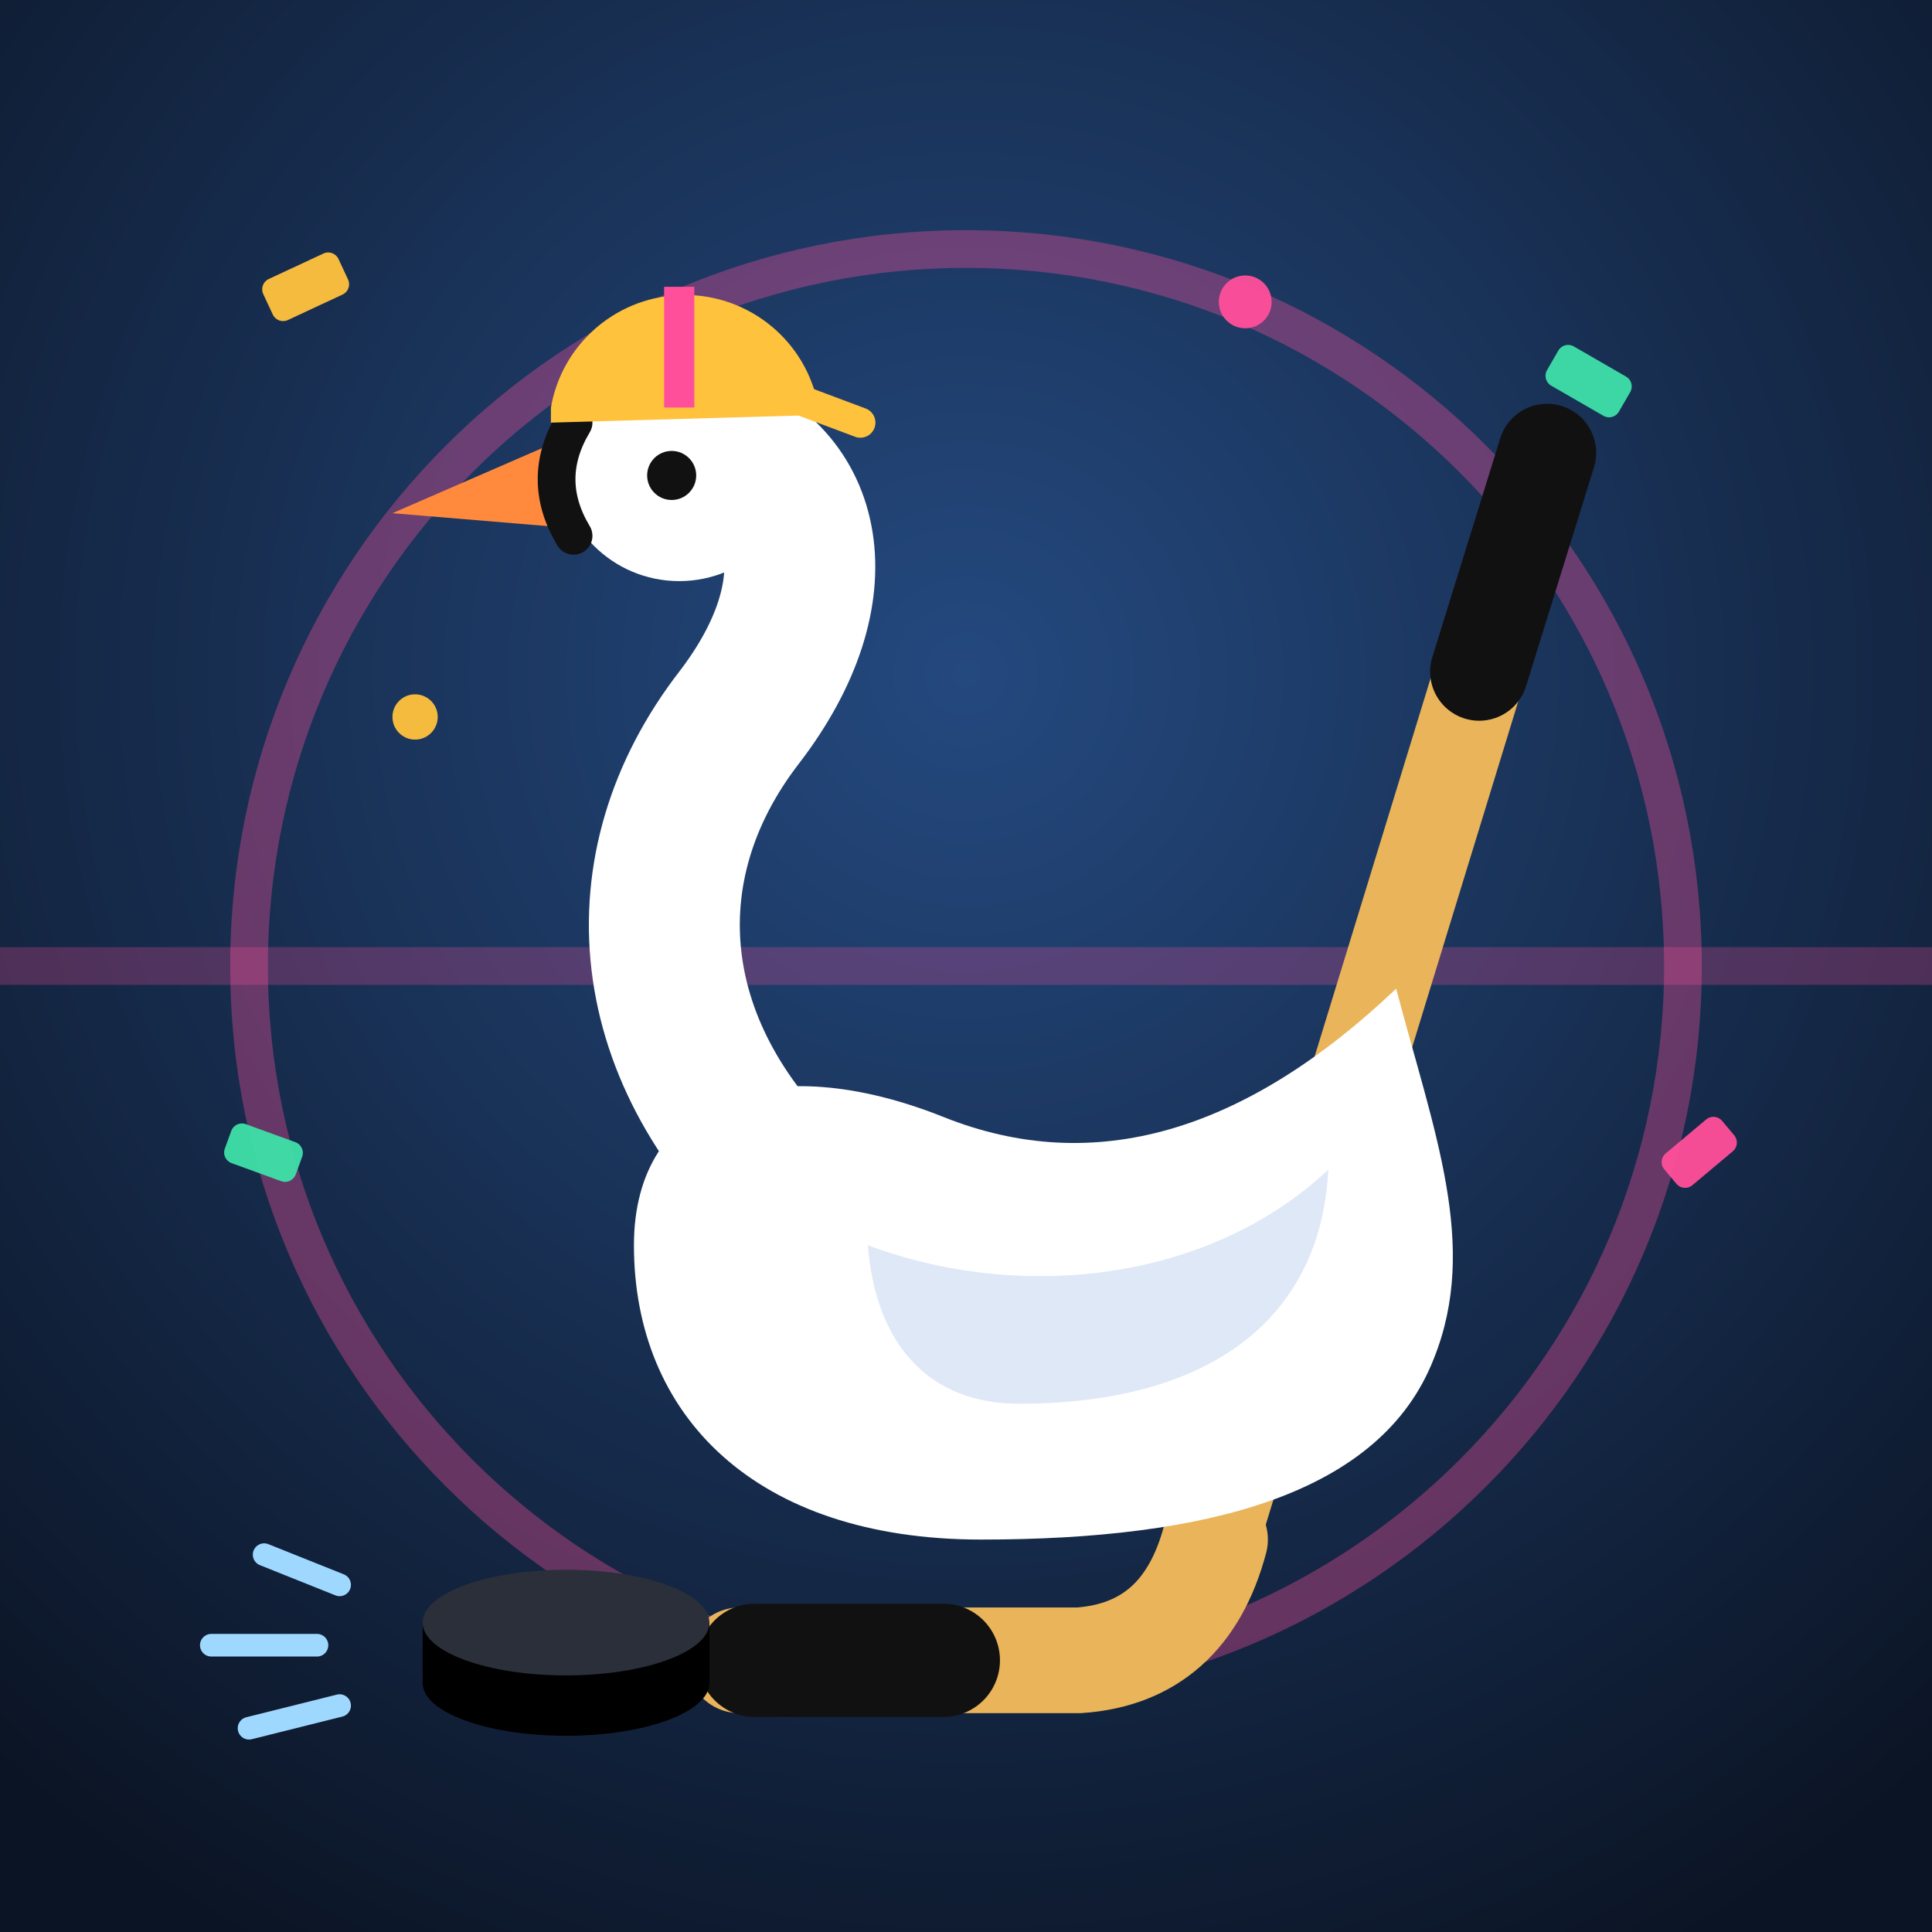
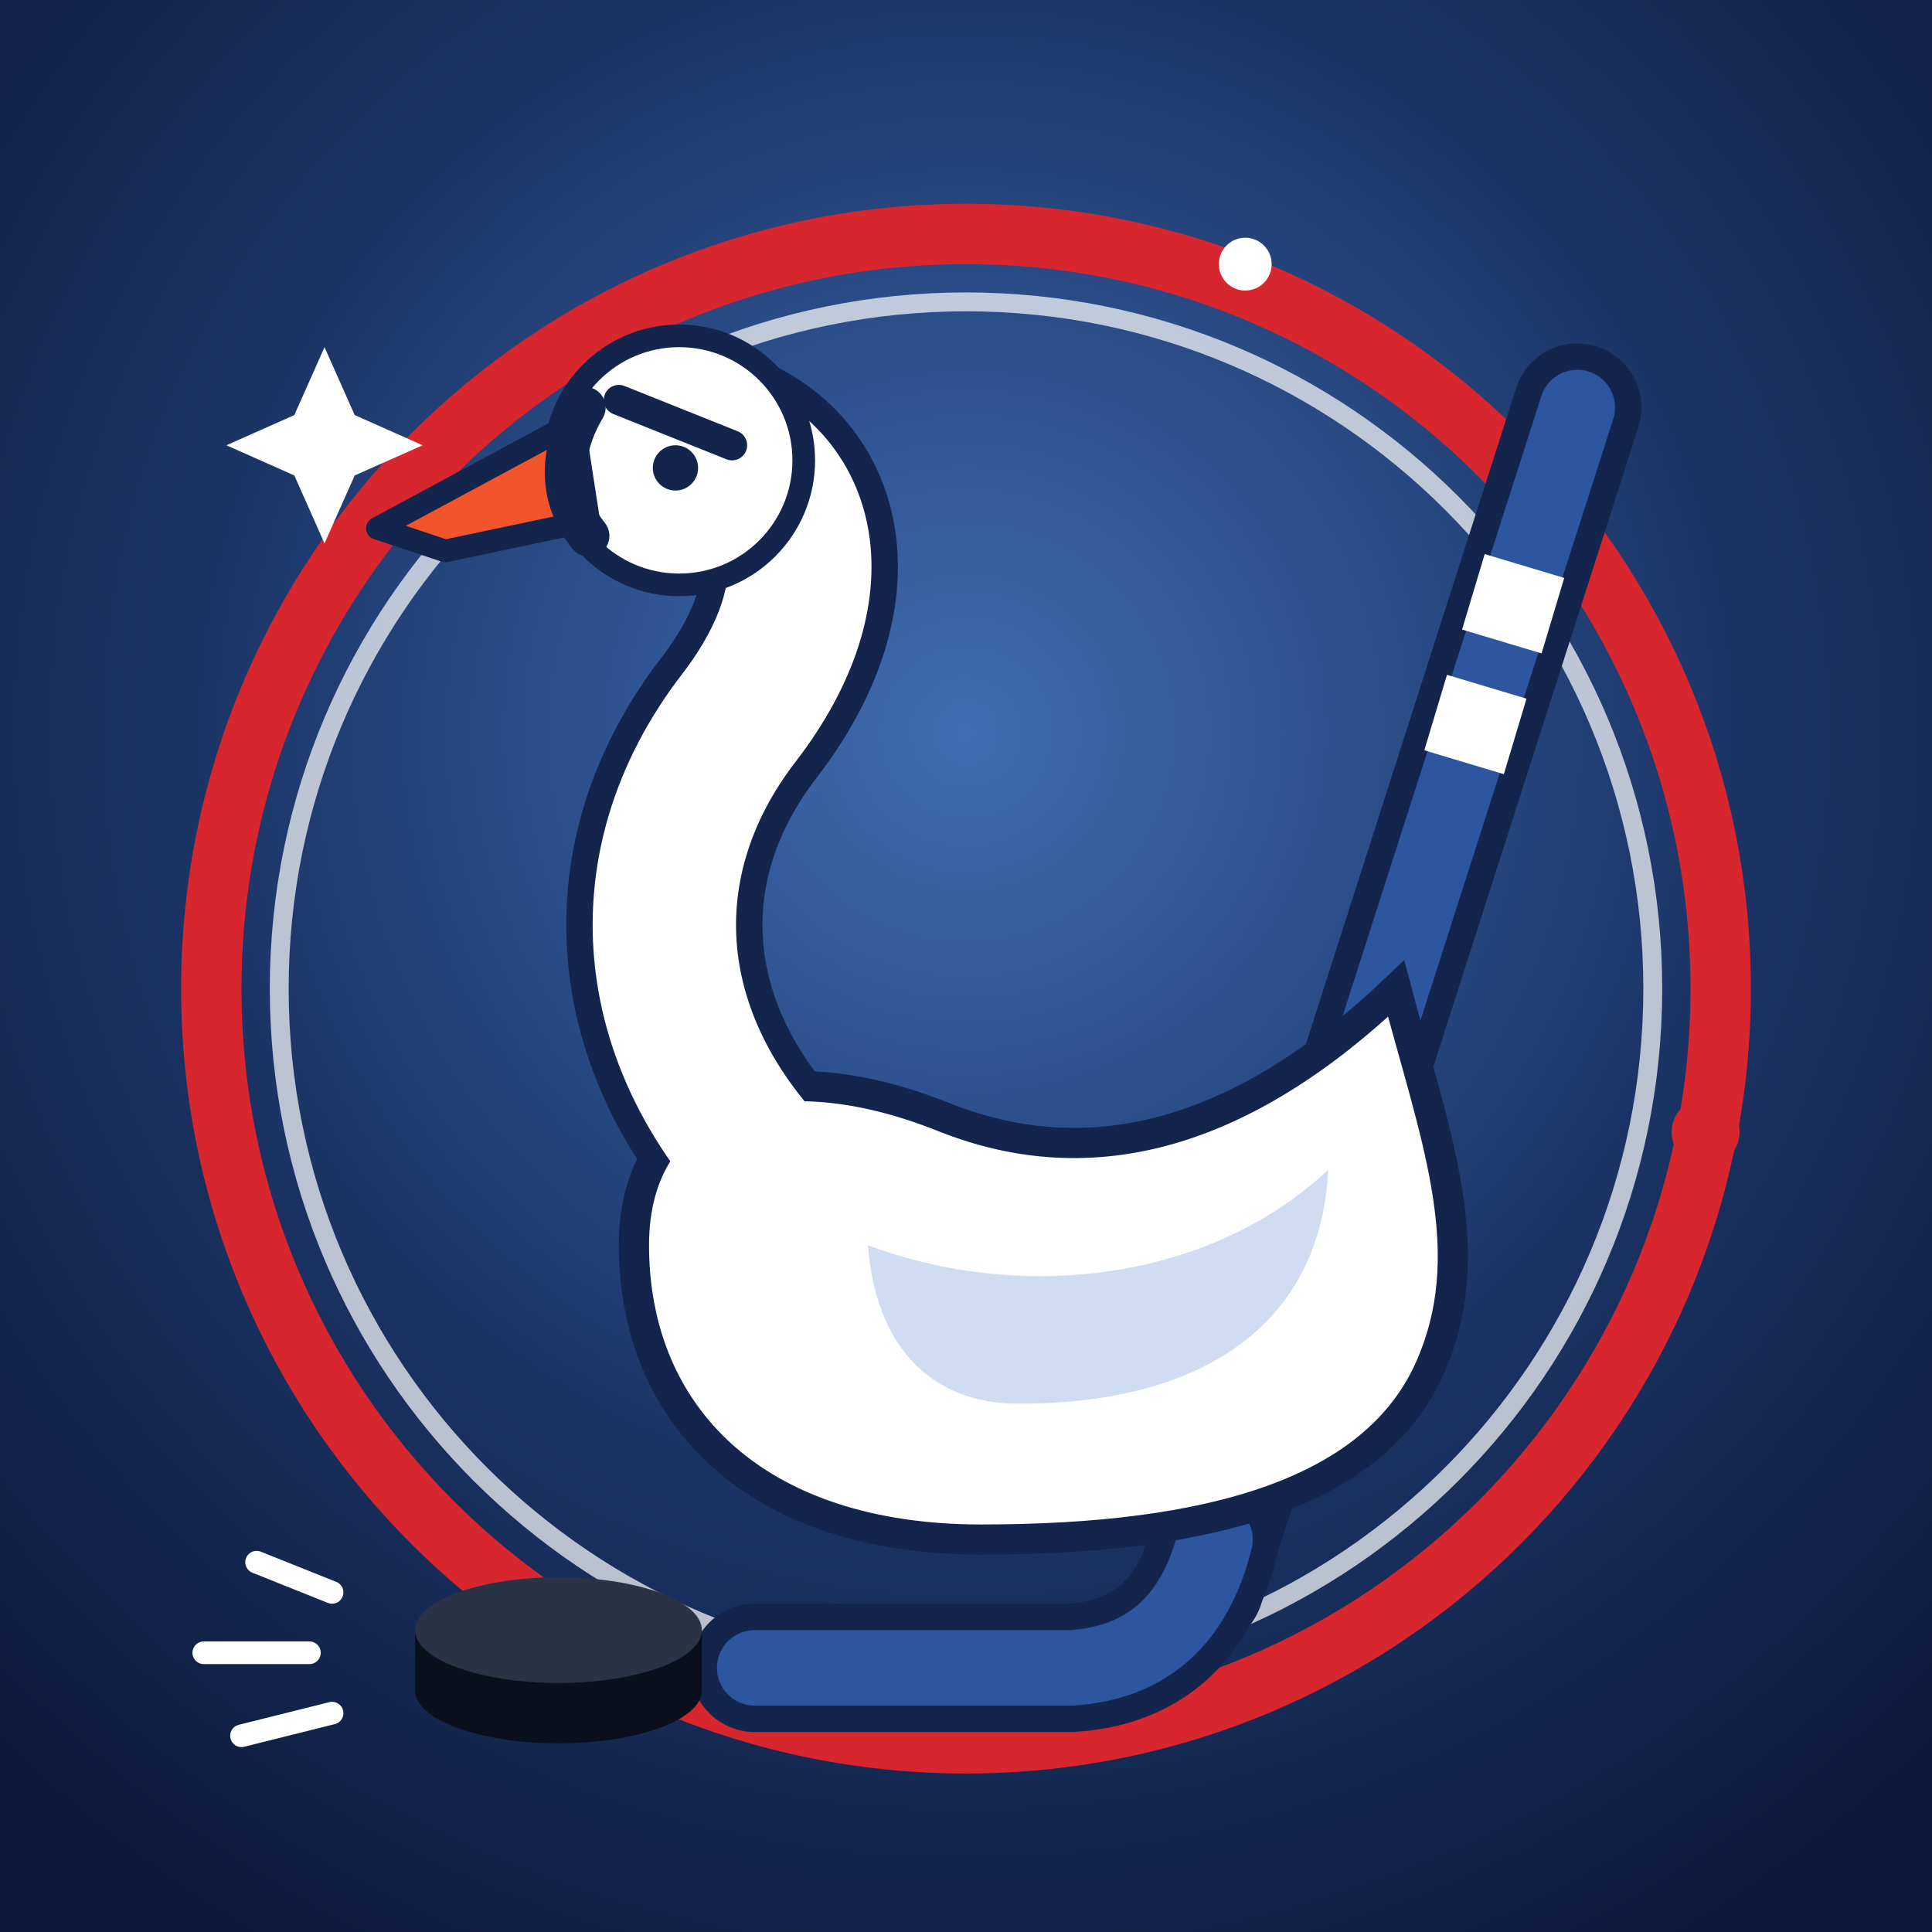
<svg xmlns="http://www.w3.org/2000/svg" viewBox="0 0 512 512">
  <defs>
-     <radialGradient id="bg" cx="50%" cy="35%" r="75%">
-       <stop offset="0" stop-color="#24497f" />
-       <stop offset="1" stop-color="#0b1424" />
+     <radialGradient id="bg" cx="50%" cy="38%" r="72%">
+       <stop offset="0" stop-color="#3f6db3" />
+       <stop offset=".55" stop-color="#1b3466" />
+       <stop offset="1" stop-color="#0c1a3a" />
    </radialGradient>
  </defs>
  <rect width="512" height="512" fill="url(#bg)" />
-   <circle cx="256" cy="256" r="190" fill="none" stroke="#ff4f9a" stroke-width="10" opacity=".35" />
-   <line x1="0" y1="256" x2="512" y2="256" stroke="#ff4f9a" stroke-width="10" opacity=".25" />
-   <g opacity=".95">
-     <rect x="70" y="70" width="22" height="12" rx="3" fill="#ffc23d" transform="rotate(-25 81 76)" />
-     <rect x="410" y="95" width="22" height="12" rx="3" fill="#3ee0a8" transform="rotate(30 421 101)" />
-     <rect x="440" y="300" width="20" height="11" rx="3" fill="#ff4f9a" transform="rotate(-40 450 305)" />
-     <rect x="60" y="300" width="20" height="11" rx="3" fill="#3ee0a8" transform="rotate(20 70 305)" />
-     <circle cx="330" cy="80" r="7" fill="#ff4f9a" />
-     <circle cx="110" cy="190" r="6" fill="#ffc23d" />
+   <circle cx="256" cy="262" r="200" fill="none" stroke="#d7262e" stroke-width="16" />
+   <circle cx="256" cy="262" r="182" fill="none" stroke="#fff" stroke-width="5" opacity=".7" />
+   <path d="M418 108 L318 420" stroke="#13254d" stroke-width="34" stroke-linecap="round" />
+   <path d="M418 108 L318 420" stroke="#2c56a0" stroke-width="20" stroke-linecap="round" />
+   <g stroke="#fff" stroke-width="22">
+     <path d="M404 150 L398 170" />
+     <path d="M394 182 L388 202" />
  </g>
-   <path d="M410 120 L318 420" stroke="#e9b45a" stroke-width="24" stroke-linecap="round" />
-   <path d="M410 120 L392 178" stroke="#111" stroke-width="26" stroke-linecap="round" />
-   <path d="M322 408 Q314 438 286 440 L196 440" stroke="#e9b45a" stroke-width="28" stroke-linecap="round" fill="none" />
-   <path d="M250 440 L200 440" stroke="#111" stroke-width="30" stroke-linecap="round" />
-   <path d="M168 330 C168 290 205 278 250 296 C290 312 330 300 370 262 C380 300 392 330 380 360 C366 396 320 408 260 408 C200 408 168 375 168 330 Z" fill="#fff" />
-   <path d="M230 330 C270 345 320 340 352 310 C350 350 320 372 270 372 C246 372 232 356 230 330 Z" fill="#dfe8f6" />
-   <path d="M212 318 C170 280 165 230 196 190 C222 156 214 126 188 118" stroke="#fff" stroke-width="40" stroke-linecap="round" fill="none" />
-   <circle cx="180" cy="122" r="32" fill="#fff" />
-   <path d="M150 116 L104 136 L152 140 Z" fill="#ff8a3d" />
-   <path d="M152 112 C146 122 146 132 152 142" stroke="#111" stroke-width="10" stroke-linecap="round" fill="none" />
-   <circle cx="178" cy="126" r="6.5" fill="#111" />
-   <path d="M146 108 A36 36 0 0 1 216 104 L216 110 L146 112 Z" fill="#ffc23d" />
-   <path d="M180 76 L180 108" stroke="#ff4f9a" stroke-width="8" />
-   <path d="M212 106 L228 112" stroke="#ffc23d" stroke-width="8" stroke-linecap="round" />
-   <ellipse cx="150" cy="446" rx="38" ry="14" fill="#000" />
-   <rect x="112" y="430" width="76" height="16" fill="#000" />
-   <ellipse cx="150" cy="430" rx="38" ry="14" fill="#2a2f3a" />
-   <path d="M84 436 L56 436 M90 452 L66 458 M90 420 L70 412" stroke="#9fd8ff" stroke-width="6" stroke-linecap="round" />
+   <path d="M322 408 Q314 440 284 442 L200 442" stroke="#13254d" stroke-width="34" stroke-linecap="round" fill="none" />
+   <path d="M322 408 Q314 440 284 442 L200 442" stroke="#2c56a0" stroke-width="20" stroke-linecap="round" fill="none" />
+   <path d="M212 318 C170 280 165 230 196 190 C222 156 214 126 188 118" stroke="#13254d" stroke-width="52" stroke-linecap="round" fill="none" />
+   <path d="M168 330 C168 290 205 278 250 296 C290 312 330 300 370 262 C380 300 392 330 380 360 C366 396 320 408 260 408 C200 408 168 375 168 330 Z" fill="#fff" stroke="#13254d" stroke-width="8" />
+   <path d="M230 330 C270 345 320 340 352 310 C350 350 320 372 270 372 C246 372 232 356 230 330 Z" fill="#cfdcf2" />
+   <path d="M212 318 C170 280 165 230 196 190 C222 156 214 126 188 118" stroke="#fff" stroke-width="38" stroke-linecap="round" fill="none" />
+   <circle cx="180" cy="122" r="36" fill="#13254d" />
+   <circle cx="180" cy="122" r="30" fill="#fff" />
+   <path d="M152 112 L100 140 L118 146 L156 138 Z" fill="#f2552c" stroke="#13254d" stroke-width="6" stroke-linejoin="round" />
+   <path d="M155 108 C148 120 148 132 156 142" stroke="#13254d" stroke-width="11" stroke-linecap="round" fill="none" />
+   <path d="M164 106 L194 118" stroke="#13254d" stroke-width="8" stroke-linecap="round" />
+   <circle cx="179" cy="124" r="6" fill="#13254d" />
+   <ellipse cx="148" cy="448" rx="38" ry="14" fill="#0a0f1c" />
+   <rect x="110" y="432" width="76" height="16" fill="#0a0f1c" />
+   <ellipse cx="148" cy="432" rx="38" ry="14" fill="#2a3346" />
+   <path d="M82 438 L54 438 M88 454 L64 460 M88 422 L68 414" stroke="#fff" stroke-width="6" stroke-linecap="round" />
+   <path d="M86 92 l8 18 l18 8 l-18 8 l-8 18 l-8 -18 l-18 -8 l18 -8 z" fill="#fff" />
+   <circle cx="452" cy="300" r="9" fill="#d7262e" />
+   <circle cx="330" cy="70" r="7" fill="#fff" />
</svg>
